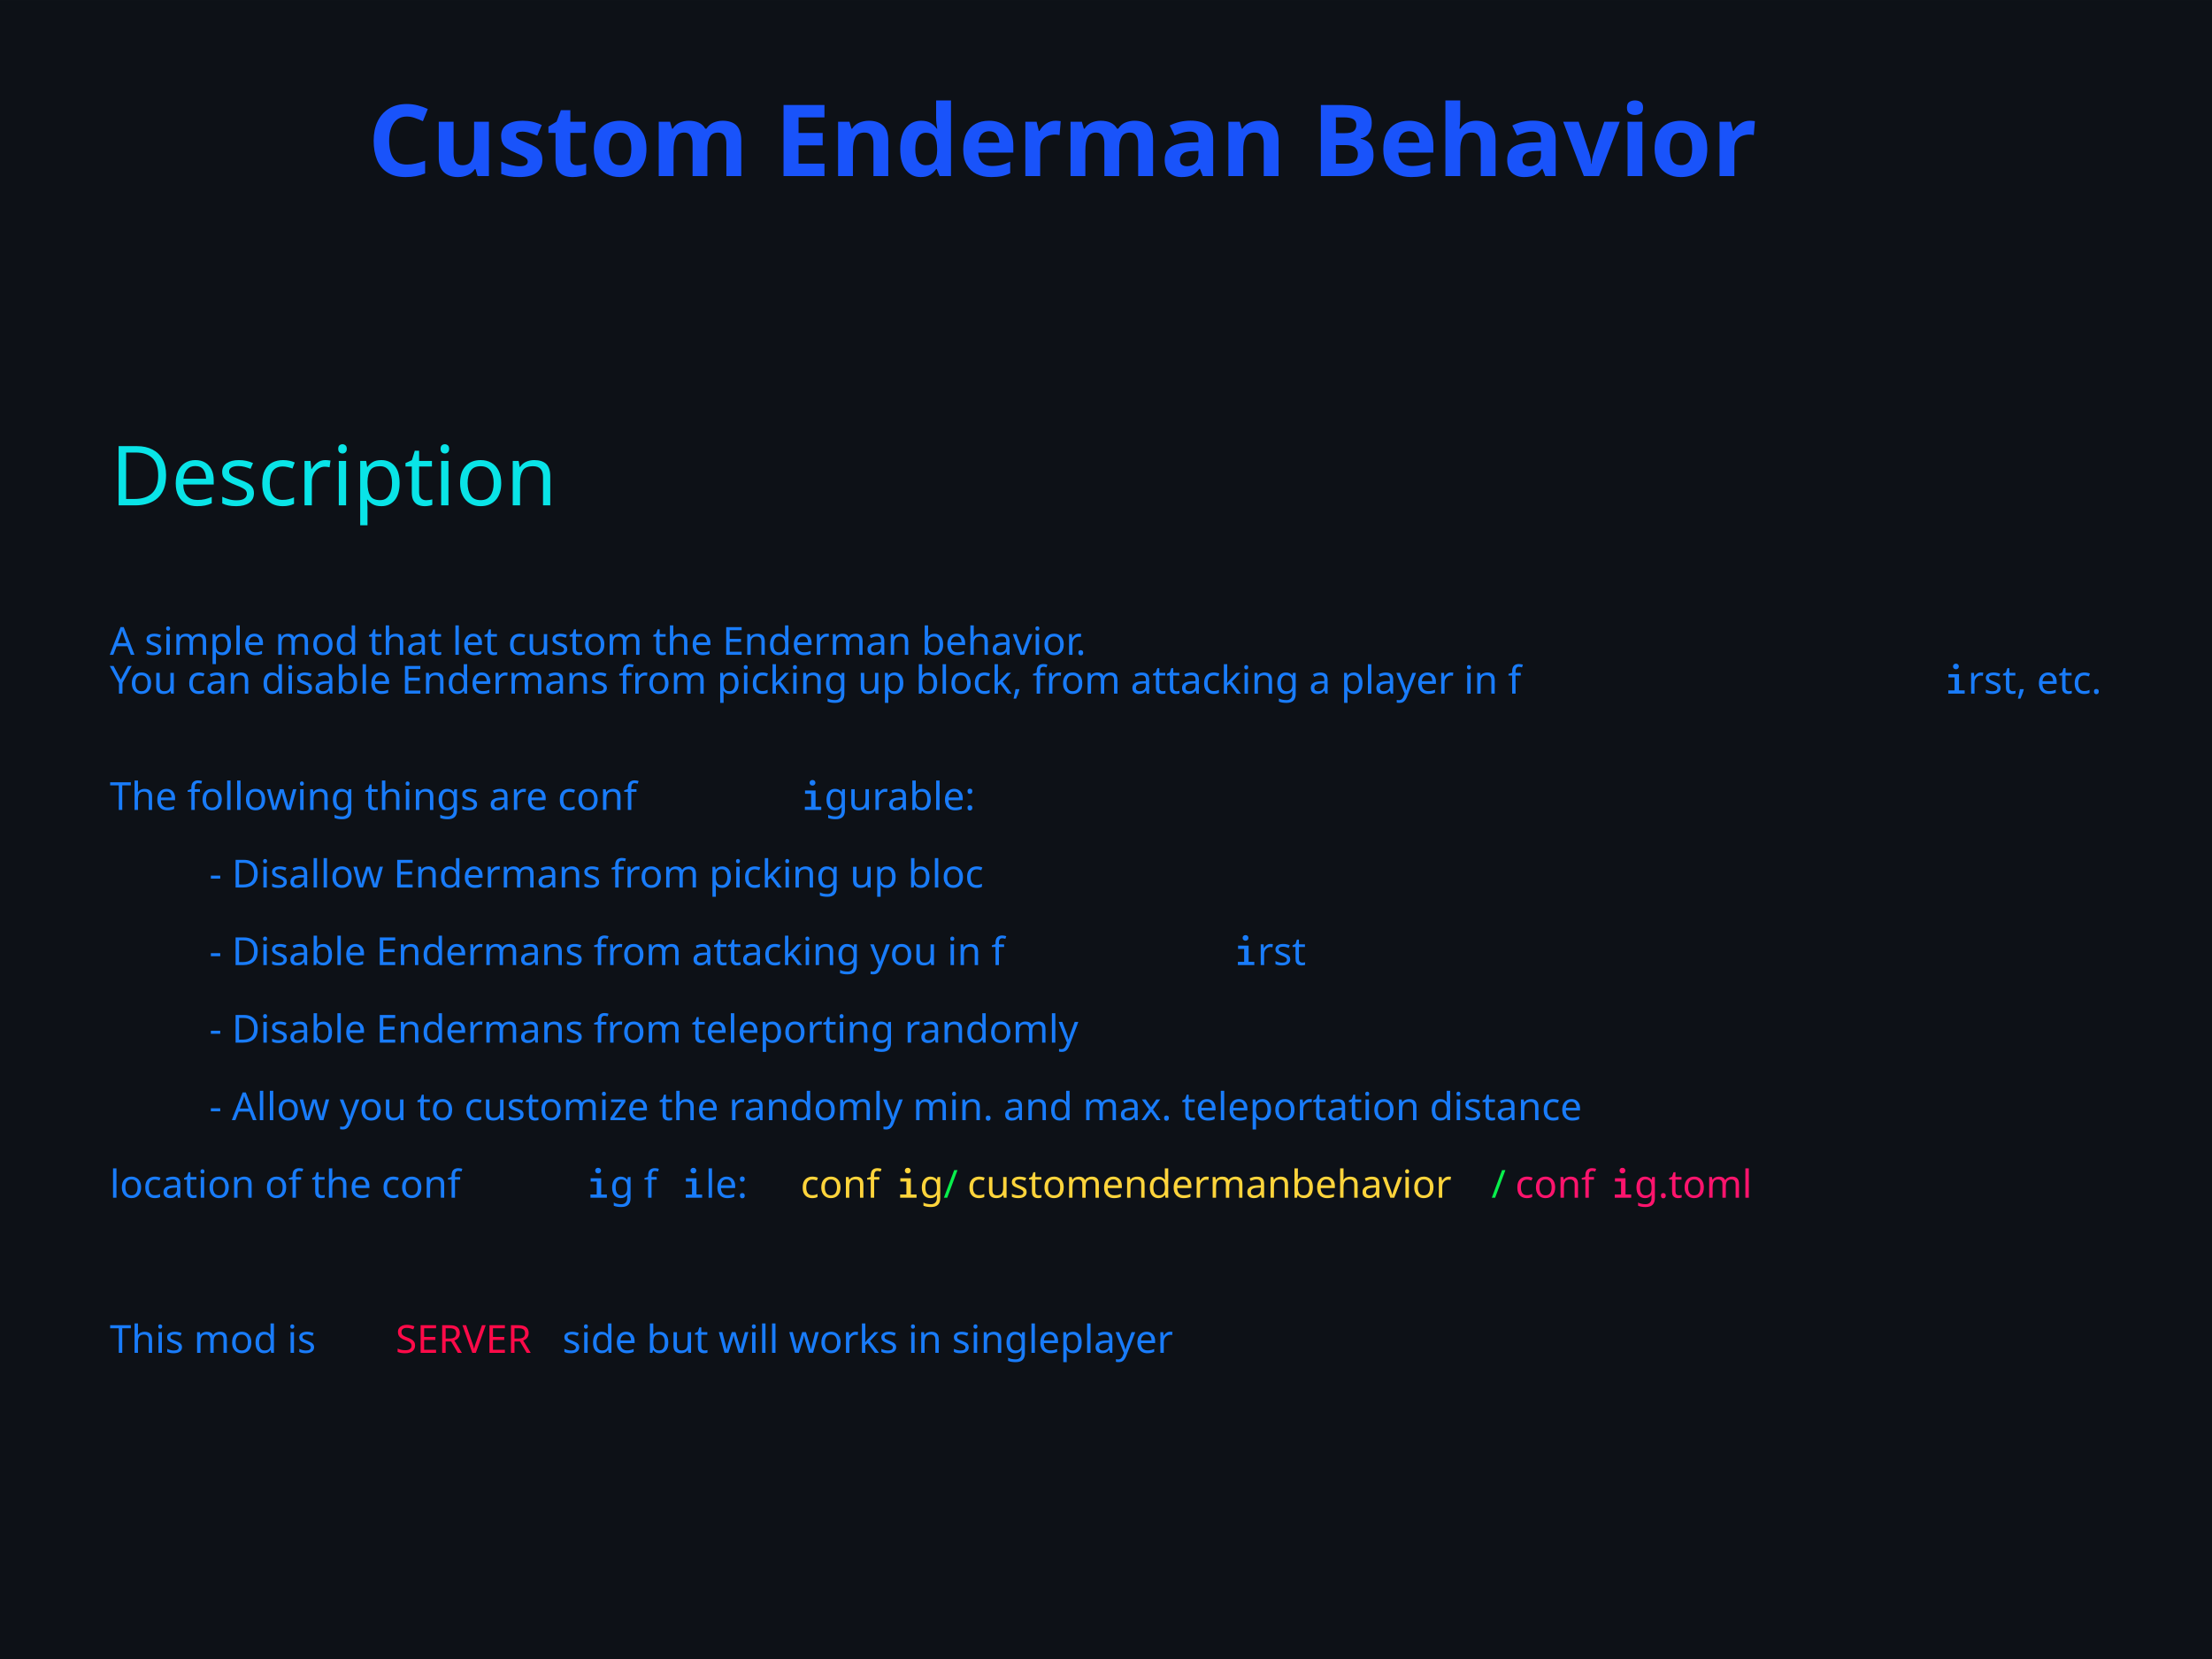
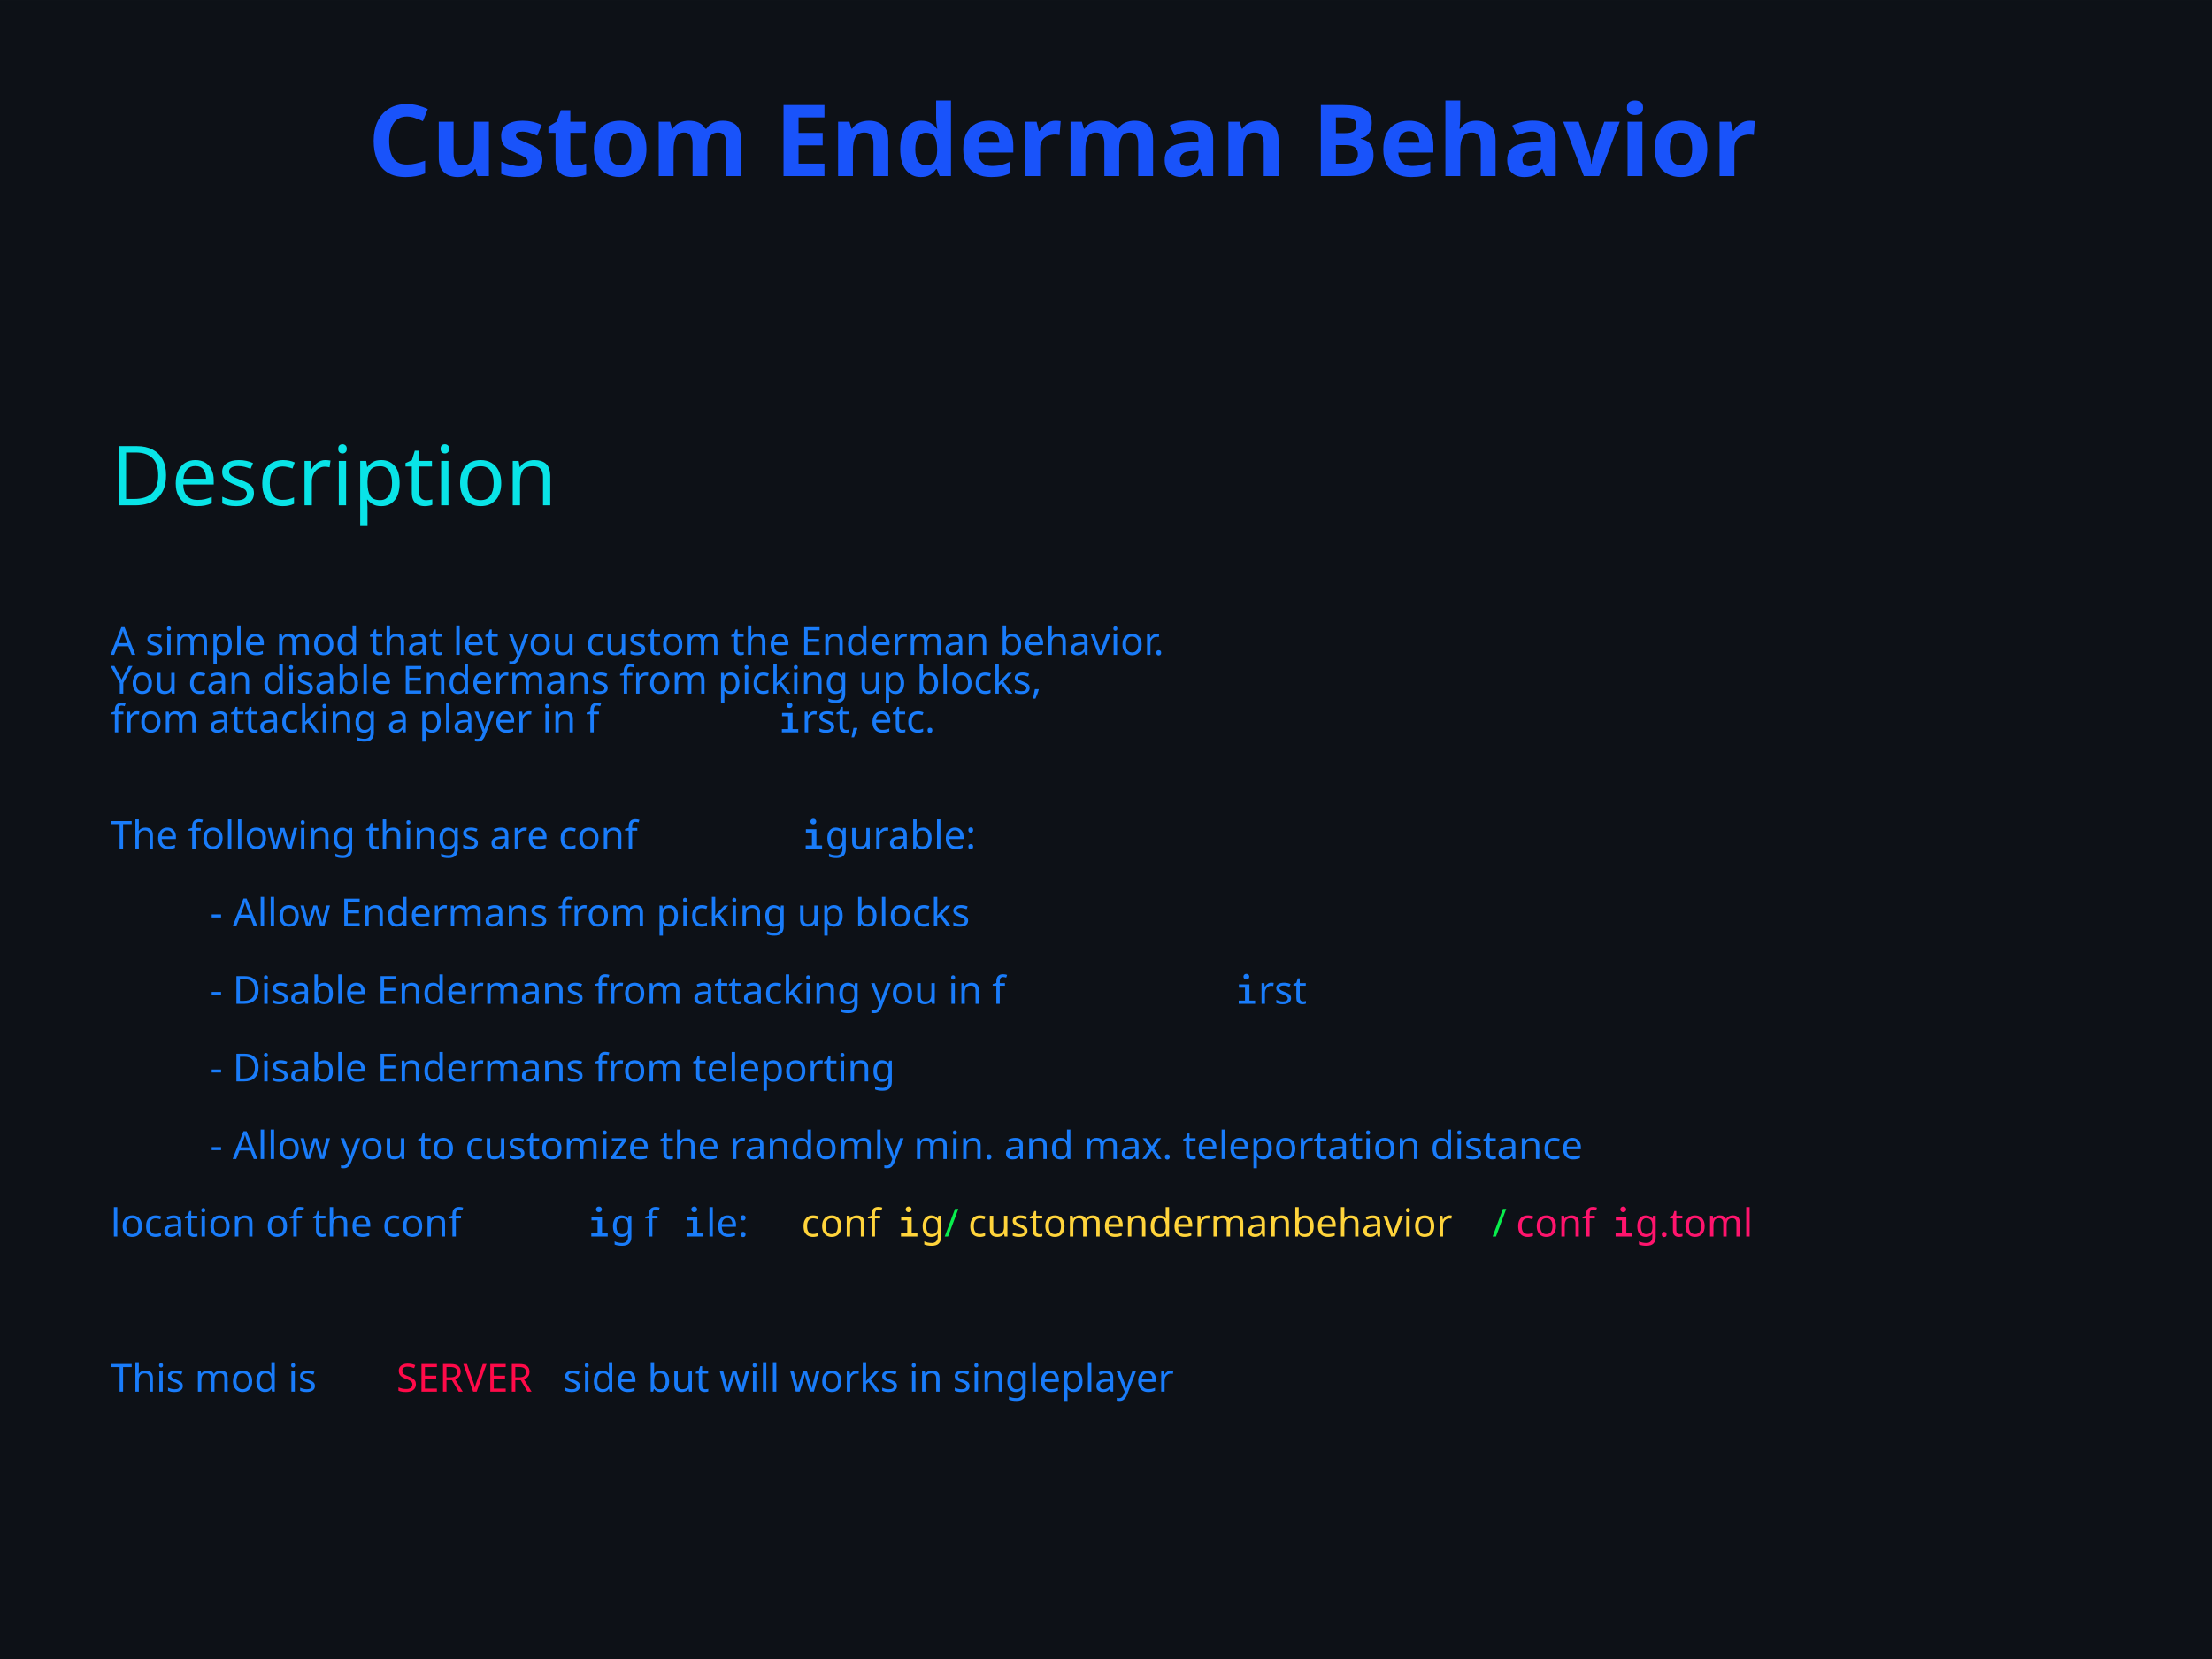
<svg xmlns="http://www.w3.org/2000/svg" width="100%" height="100%" viewBox="0 0 800 600" version="1.1" xml:space="preserve" style="fill-rule:evenodd;clip-rule:evenodd;stroke-linejoin:round;stroke-miterlimit:2;">
  <g id="github" transform="matrix(1.39088,0,0,5.51443,-2.63022,6.22269)">
    <rect x="1.891" y="-1.128" width="575.177" height="816.041" style="fill:rgb(13,17,23);" />
  </g>
  <g id="Description" transform="matrix(0.984482,0,0,2.28157,1.30322,-750.068)">
-     <g transform="matrix(1.01576,0,0,0.438295,-87.4064,348.298)">
-       <text x="124.447px" y="192.228px" style="font-family:'FiraCode-Medium', 'Fira Code';font-weight:500;font-size:14px;fill:rgb(25,124,250);">A simple mod that let custom the Enderman behavior.</text>
-       <g transform="matrix(14,0,0,14,787.831,206.254)">
+     <g transform="matrix(1.01576,0,0,0.438295,-87.1017,348.298)">
+       <text x="124.447px" y="192.228px" style="font-family:'FiraCode-Medium', 'Fira Code';font-weight:500;font-size:14px;fill:rgb(25,124,250);">A simple mod that let you custom the Enderman behavior.</text>
+       <text x="124.447px" y="206.254px" style="font-family:'FiraCode-Medium', 'Fira Code';font-weight:500;font-size:14px;fill:rgb(25,124,250);">You can disable Endermans from picking up blocks,</text>
+       <g transform="matrix(14,0,0,14,365.678,220.279)">
        <path d="M0.307,-0.774C0.33,-0.774 0.348,-0.767 0.362,-0.753C0.376,-0.739 0.383,-0.722 0.383,-0.702C0.383,-0.681 0.376,-0.664 0.362,-0.65C0.348,-0.636 0.33,-0.629 0.307,-0.629C0.285,-0.629 0.267,-0.636 0.253,-0.65C0.239,-0.664 0.232,-0.681 0.232,-0.702C0.232,-0.722 0.239,-0.739 0.253,-0.753C0.267,-0.767 0.285,-0.774 0.307,-0.774ZM0.387,-0.503L0.387,-0.084L0.534,-0.084L0.534,-0L0.11,-0L0.11,-0.084L0.272,-0.084L0.272,-0.418L0.115,-0.418L0.115,-0.503L0.387,-0.503Z" style="fill:rgb(25,124,250);fill-rule:nonzero;" />
      </g>
-       <text x="124.447px" y="206.254px" style="font-family:'FiraCode-Medium', 'Fira Code';font-weight:500;font-size:14px;fill:rgb(25,124,250);">You can disable Endermans from picking up block, from attacking a player in f<tspan x="796.447px " y="206.254px ">r</tspan>st, etc.</text>
-       <g transform="matrix(14,0,0,14,374.293,248.33)">
+       <text x="124.447px" y="220.279px" style="font-family:'FiraCode-Medium', 'Fira Code';font-weight:500;font-size:14px;fill:rgb(25,124,250);">from attacking a player in f<tspan x="374.293px " y="220.279px ">r</tspan>st, etc.</text>
+       <g transform="matrix(14,0,0,14,374.293,262.355)">
        <path d="M0.307,-0.774C0.33,-0.774 0.348,-0.767 0.362,-0.753C0.376,-0.739 0.383,-0.722 0.383,-0.702C0.383,-0.681 0.376,-0.664 0.362,-0.65C0.348,-0.636 0.33,-0.629 0.307,-0.629C0.285,-0.629 0.267,-0.636 0.253,-0.65C0.239,-0.664 0.232,-0.681 0.232,-0.702C0.232,-0.722 0.239,-0.739 0.253,-0.753C0.267,-0.767 0.285,-0.774 0.307,-0.774ZM0.387,-0.503L0.387,-0.084L0.534,-0.084L0.534,-0L0.11,-0L0.11,-0.084L0.272,-0.084L0.272,-0.418L0.115,-0.418L0.115,-0.503L0.387,-0.503Z" style="fill:rgb(25,124,250);fill-rule:nonzero;" />
      </g>
-       <text x="124.447px" y="248.33px" style="font-family:'FiraCode-Medium', 'Fira Code';font-weight:500;font-size:14px;fill:rgb(25,124,250);">The following things are conf<tspan x="382.908px " y="248.33px ">g</tspan>urable:</text>
-       <text x="160.447px" y="276.381px" style="font-family:'FiraCode-Medium', 'Fira Code';font-weight:500;font-size:14px;fill:rgb(25,124,250);">
-         <tspan x="160.447px " y="276.381px ">-</tspan> Disallow Endermans from picking up bloc</text>
-       <g transform="matrix(14,0,0,14,530.908,304.432)">
+       <text x="124.447px" y="262.355px" style="font-family:'FiraCode-Medium', 'Fira Code';font-weight:500;font-size:14px;fill:rgb(25,124,250);">The following things are conf<tspan x="382.908px " y="262.355px ">g</tspan>urable:</text>
+       <text x="160.447px" y="290.406px" style="font-family:'FiraCode-Medium', 'Fira Code';font-weight:500;font-size:14px;fill:rgb(25,124,250);">
+         <tspan x="160.447px " y="290.406px ">-</tspan> Allow Endermans from picking up blocks</text>
+       <g transform="matrix(14,0,0,14,530.908,318.457)">
        <path d="M0.307,-0.774C0.33,-0.774 0.348,-0.767 0.362,-0.753C0.376,-0.739 0.383,-0.722 0.383,-0.702C0.383,-0.681 0.376,-0.664 0.362,-0.65C0.348,-0.636 0.33,-0.629 0.307,-0.629C0.285,-0.629 0.267,-0.636 0.253,-0.65C0.239,-0.664 0.232,-0.681 0.232,-0.702C0.232,-0.722 0.239,-0.739 0.253,-0.753C0.267,-0.767 0.285,-0.774 0.307,-0.774ZM0.387,-0.503L0.387,-0.084L0.534,-0.084L0.534,-0L0.11,-0L0.11,-0.084L0.272,-0.084L0.272,-0.418L0.115,-0.418L0.115,-0.503L0.387,-0.503Z" style="fill:rgb(25,124,250);fill-rule:nonzero;" />
      </g>
-       <text x="160.447px" y="304.432px" style="font-family:'FiraCode-Medium', 'Fira Code';font-weight:500;font-size:14px;fill:rgb(25,124,250);">
-         <tspan x="160.447px " y="304.432px ">-</tspan> Disable Endermans from attacking you in f<tspan x="539.524px " y="304.432px ">r</tspan>st</text>
-       <text x="160.447px" y="332.483px" style="font-family:'FiraCode-Medium', 'Fira Code';font-weight:500;font-size:14px;fill:rgb(25,124,250);">
-         <tspan x="160.447px " y="332.483px ">-</tspan> Disable Endermans from teleporting randomly</text>
-       <text x="160.447px" y="360.533px" style="font-family:'FiraCode-Medium', 'Fira Code';font-weight:500;font-size:14px;fill:rgb(25,124,250);">
-         <tspan x="160.447px " y="360.533px ">-</tspan> Allow you to customize the randomly min. and max. teleportation distance</text>
-       <g transform="matrix(14,0,0,14,296.754,388.584)">
+       <text x="160.447px" y="318.457px" style="font-family:'FiraCode-Medium', 'Fira Code';font-weight:500;font-size:14px;fill:rgb(25,124,250);">
+         <tspan x="160.447px " y="318.457px ">-</tspan> Disable Endermans from attacking you in f<tspan x="539.524px " y="318.457px ">r</tspan>st</text>
+       <text x="160.447px" y="346.508px" style="font-family:'FiraCode-Medium', 'Fira Code';font-weight:500;font-size:14px;fill:rgb(25,124,250);">
+         <tspan x="160.447px " y="346.508px ">-</tspan> Disable Endermans from teleporting</text>
+       <text x="160.447px" y="374.559px" style="font-family:'FiraCode-Medium', 'Fira Code';font-weight:500;font-size:14px;fill:rgb(25,124,250);">
+         <tspan x="160.447px " y="374.559px ">-</tspan> Allow you to customize the randomly min. and max. teleportation distance</text>
+       <g transform="matrix(14,0,0,14,296.754,402.61)">
        <path d="M0.307,-0.774C0.33,-0.774 0.348,-0.767 0.362,-0.753C0.376,-0.739 0.383,-0.722 0.383,-0.702C0.383,-0.681 0.376,-0.664 0.362,-0.65C0.348,-0.636 0.33,-0.629 0.307,-0.629C0.285,-0.629 0.267,-0.636 0.253,-0.65C0.239,-0.664 0.232,-0.681 0.232,-0.702C0.232,-0.722 0.239,-0.739 0.253,-0.753C0.267,-0.767 0.285,-0.774 0.307,-0.774ZM0.387,-0.503L0.387,-0.084L0.534,-0.084L0.534,-0L0.11,-0L0.11,-0.084L0.272,-0.084L0.272,-0.418L0.115,-0.418L0.115,-0.503L0.387,-0.503Z" style="fill:rgb(25,124,250);fill-rule:nonzero;" />
      </g>
-       <g transform="matrix(14,0,0,14,331.216,388.584)">
+       <g transform="matrix(14,0,0,14,331.216,402.61)">
        <path d="M0.307,-0.774C0.33,-0.774 0.348,-0.767 0.362,-0.753C0.376,-0.739 0.383,-0.722 0.383,-0.702C0.383,-0.681 0.376,-0.664 0.362,-0.65C0.348,-0.636 0.33,-0.629 0.307,-0.629C0.285,-0.629 0.267,-0.636 0.253,-0.65C0.239,-0.664 0.232,-0.681 0.232,-0.702C0.232,-0.722 0.239,-0.739 0.253,-0.753C0.267,-0.767 0.285,-0.774 0.307,-0.774ZM0.387,-0.503L0.387,-0.084L0.534,-0.084L0.534,-0L0.11,-0L0.11,-0.084L0.272,-0.084L0.272,-0.418L0.115,-0.418L0.115,-0.503L0.387,-0.503Z" style="fill:rgb(25,124,250);fill-rule:nonzero;" />
      </g>
-       <text x="124.447px" y="388.584px" style="font-family:'FiraCode-Medium', 'Fira Code';font-weight:500;font-size:14px;fill:rgb(25,124,250);">location of the conf<tspan x="305.37px " y="388.584px ">g</tspan> f<tspan x="339.831px " y="388.584px ">l</tspan>e:</text>
-       <g transform="matrix(14,0,0,14,408.754,388.584)">
+       <text x="124.447px" y="402.61px" style="font-family:'FiraCode-Medium', 'Fira Code';font-weight:500;font-size:14px;fill:rgb(25,124,250);">location of the conf<tspan x="305.37px " y="402.61px ">g</tspan> f<tspan x="339.831px " y="402.61px ">l</tspan>e:</text>
+       <g transform="matrix(14,0,0,14,408.754,402.61)">
        <path d="M0.307,-0.774C0.33,-0.774 0.348,-0.767 0.362,-0.753C0.376,-0.739 0.383,-0.722 0.383,-0.702C0.383,-0.681 0.376,-0.664 0.362,-0.65C0.348,-0.636 0.33,-0.629 0.307,-0.629C0.285,-0.629 0.267,-0.636 0.253,-0.65C0.239,-0.664 0.232,-0.681 0.232,-0.702C0.232,-0.722 0.239,-0.739 0.253,-0.753C0.267,-0.767 0.285,-0.774 0.307,-0.774ZM0.387,-0.503L0.387,-0.084L0.534,-0.084L0.534,-0L0.11,-0L0.11,-0.084L0.272,-0.084L0.272,-0.418L0.115,-0.418L0.115,-0.503L0.387,-0.503Z" style="fill:rgb(255,212,59);fill-rule:nonzero;" />
      </g>
-       <text x="374.293px" y="388.584px" style="font-family:'FiraCode-Medium', 'Fira Code';font-weight:500;font-size:14px;fill:rgb(255,212,59);">conf<tspan x="417.37px " y="388.584px ">g</tspan>
+       <text x="374.293px" y="402.61px" style="font-family:'FiraCode-Medium', 'Fira Code';font-weight:500;font-size:14px;fill:rgb(255,212,59);">conf<tspan x="417.37px " y="402.61px ">g</tspan>
      </text>
-       <text x="425.985px" y="388.584px" style="font-family:'FiraCode-Medium', 'Fira Code';font-weight:500;font-size:14px;fill:rgb(8,239,76);">/</text>
-       <text x="434.601px" y="388.584px" style="font-family:'FiraCode-Medium', 'Fira Code';font-weight:500;font-size:14px;fill:rgb(255,212,59);">customendermanbehavior</text>
-       <text x="624.139px" y="388.584px" style="font-family:'FiraCode-Medium', 'Fira Code';font-weight:500;font-size:14px;fill:rgb(8,239,76);">/</text>
-       <g transform="matrix(14,0,0,14,667.216,388.584)">
+       <text x="425.985px" y="402.61px" style="font-family:'FiraCode-Medium', 'Fira Code';font-weight:500;font-size:14px;fill:rgb(8,239,76);">/</text>
+       <text x="434.601px" y="402.61px" style="font-family:'FiraCode-Medium', 'Fira Code';font-weight:500;font-size:14px;fill:rgb(255,212,59);">customendermanbehavior</text>
+       <text x="624.139px" y="402.61px" style="font-family:'FiraCode-Medium', 'Fira Code';font-weight:500;font-size:14px;fill:rgb(8,239,76);">/</text>
+       <g transform="matrix(14,0,0,14,667.216,402.61)">
        <path d="M0.307,-0.774C0.33,-0.774 0.348,-0.767 0.362,-0.753C0.376,-0.739 0.383,-0.722 0.383,-0.702C0.383,-0.681 0.376,-0.664 0.362,-0.65C0.348,-0.636 0.33,-0.629 0.307,-0.629C0.285,-0.629 0.267,-0.636 0.253,-0.65C0.239,-0.664 0.232,-0.681 0.232,-0.702C0.232,-0.722 0.239,-0.739 0.253,-0.753C0.267,-0.767 0.285,-0.774 0.307,-0.774ZM0.387,-0.503L0.387,-0.084L0.534,-0.084L0.534,-0L0.11,-0L0.11,-0.084L0.272,-0.084L0.272,-0.418L0.115,-0.418L0.115,-0.503L0.387,-0.503Z" style="fill:rgb(255,20,109);fill-rule:nonzero;" />
      </g>
-       <text x="632.754px" y="388.584px" style="font-family:'FiraCode-Medium', 'Fira Code';font-weight:500;font-size:14px;fill:rgb(255,20,109);">conf<tspan x="675.831px " y="388.584px ">g</tspan>.toml</text>
-       <text x="124.447px" y="444.686px" style="font-family:'FiraCode-Medium', 'Fira Code';font-weight:500;font-size:14px;fill:rgb(25,124,250);">This mod is</text>
-       <text x="227.831px" y="444.686px" style="font-family:'FiraCode-Medium', 'Fira Code';font-weight:500;font-size:14px;fill:rgb(255,10,73);">SERVER</text>
-       <text x="288.139px" y="444.686px" style="font-family:'FiraCode-Medium', 'Fira Code';font-weight:500;font-size:14px;fill:rgb(25,124,250);">side but will works in singleplayer</text>
+       <text x="632.754px" y="402.61px" style="font-family:'FiraCode-Medium', 'Fira Code';font-weight:500;font-size:14px;fill:rgb(255,20,109);">conf<tspan x="675.831px " y="402.61px ">g</tspan>.toml</text>
+       <text x="124.447px" y="458.712px" style="font-family:'FiraCode-Medium', 'Fira Code';font-weight:500;font-size:14px;fill:rgb(25,124,250);">This mod is</text>
+       <text x="227.831px" y="458.712px" style="font-family:'FiraCode-Medium', 'Fira Code';font-weight:500;font-size:14px;fill:rgb(255,10,73);">SERVER</text>
+       <text x="288.139px" y="458.712px" style="font-family:'FiraCode-Medium', 'Fira Code';font-weight:500;font-size:14px;fill:rgb(25,124,250);">side but will works in singleplayer</text>
    </g>
    <g transform="matrix(1.01576,0,0,0.438295,-51.0118,319.638)">
      <text x="88.917px" y="203.562px" style="font-family:'FiraCode-Medium', 'Fira Code';font-weight:500;font-size:30px;fill:rgb(9,228,231);">Description</text>
    </g>
  </g>
  <g transform="matrix(1,0,0,1,-33.6857,-91.1118)">
    <text id="Title" x="166.732px" y="154.792px" style="font-family:'FiraCode-SemiBold', 'Fira Code';font-weight:600;font-size:36px;fill:rgb(25,83,250);">Custom Enderman Behavior</text>
  </g>
</svg>
